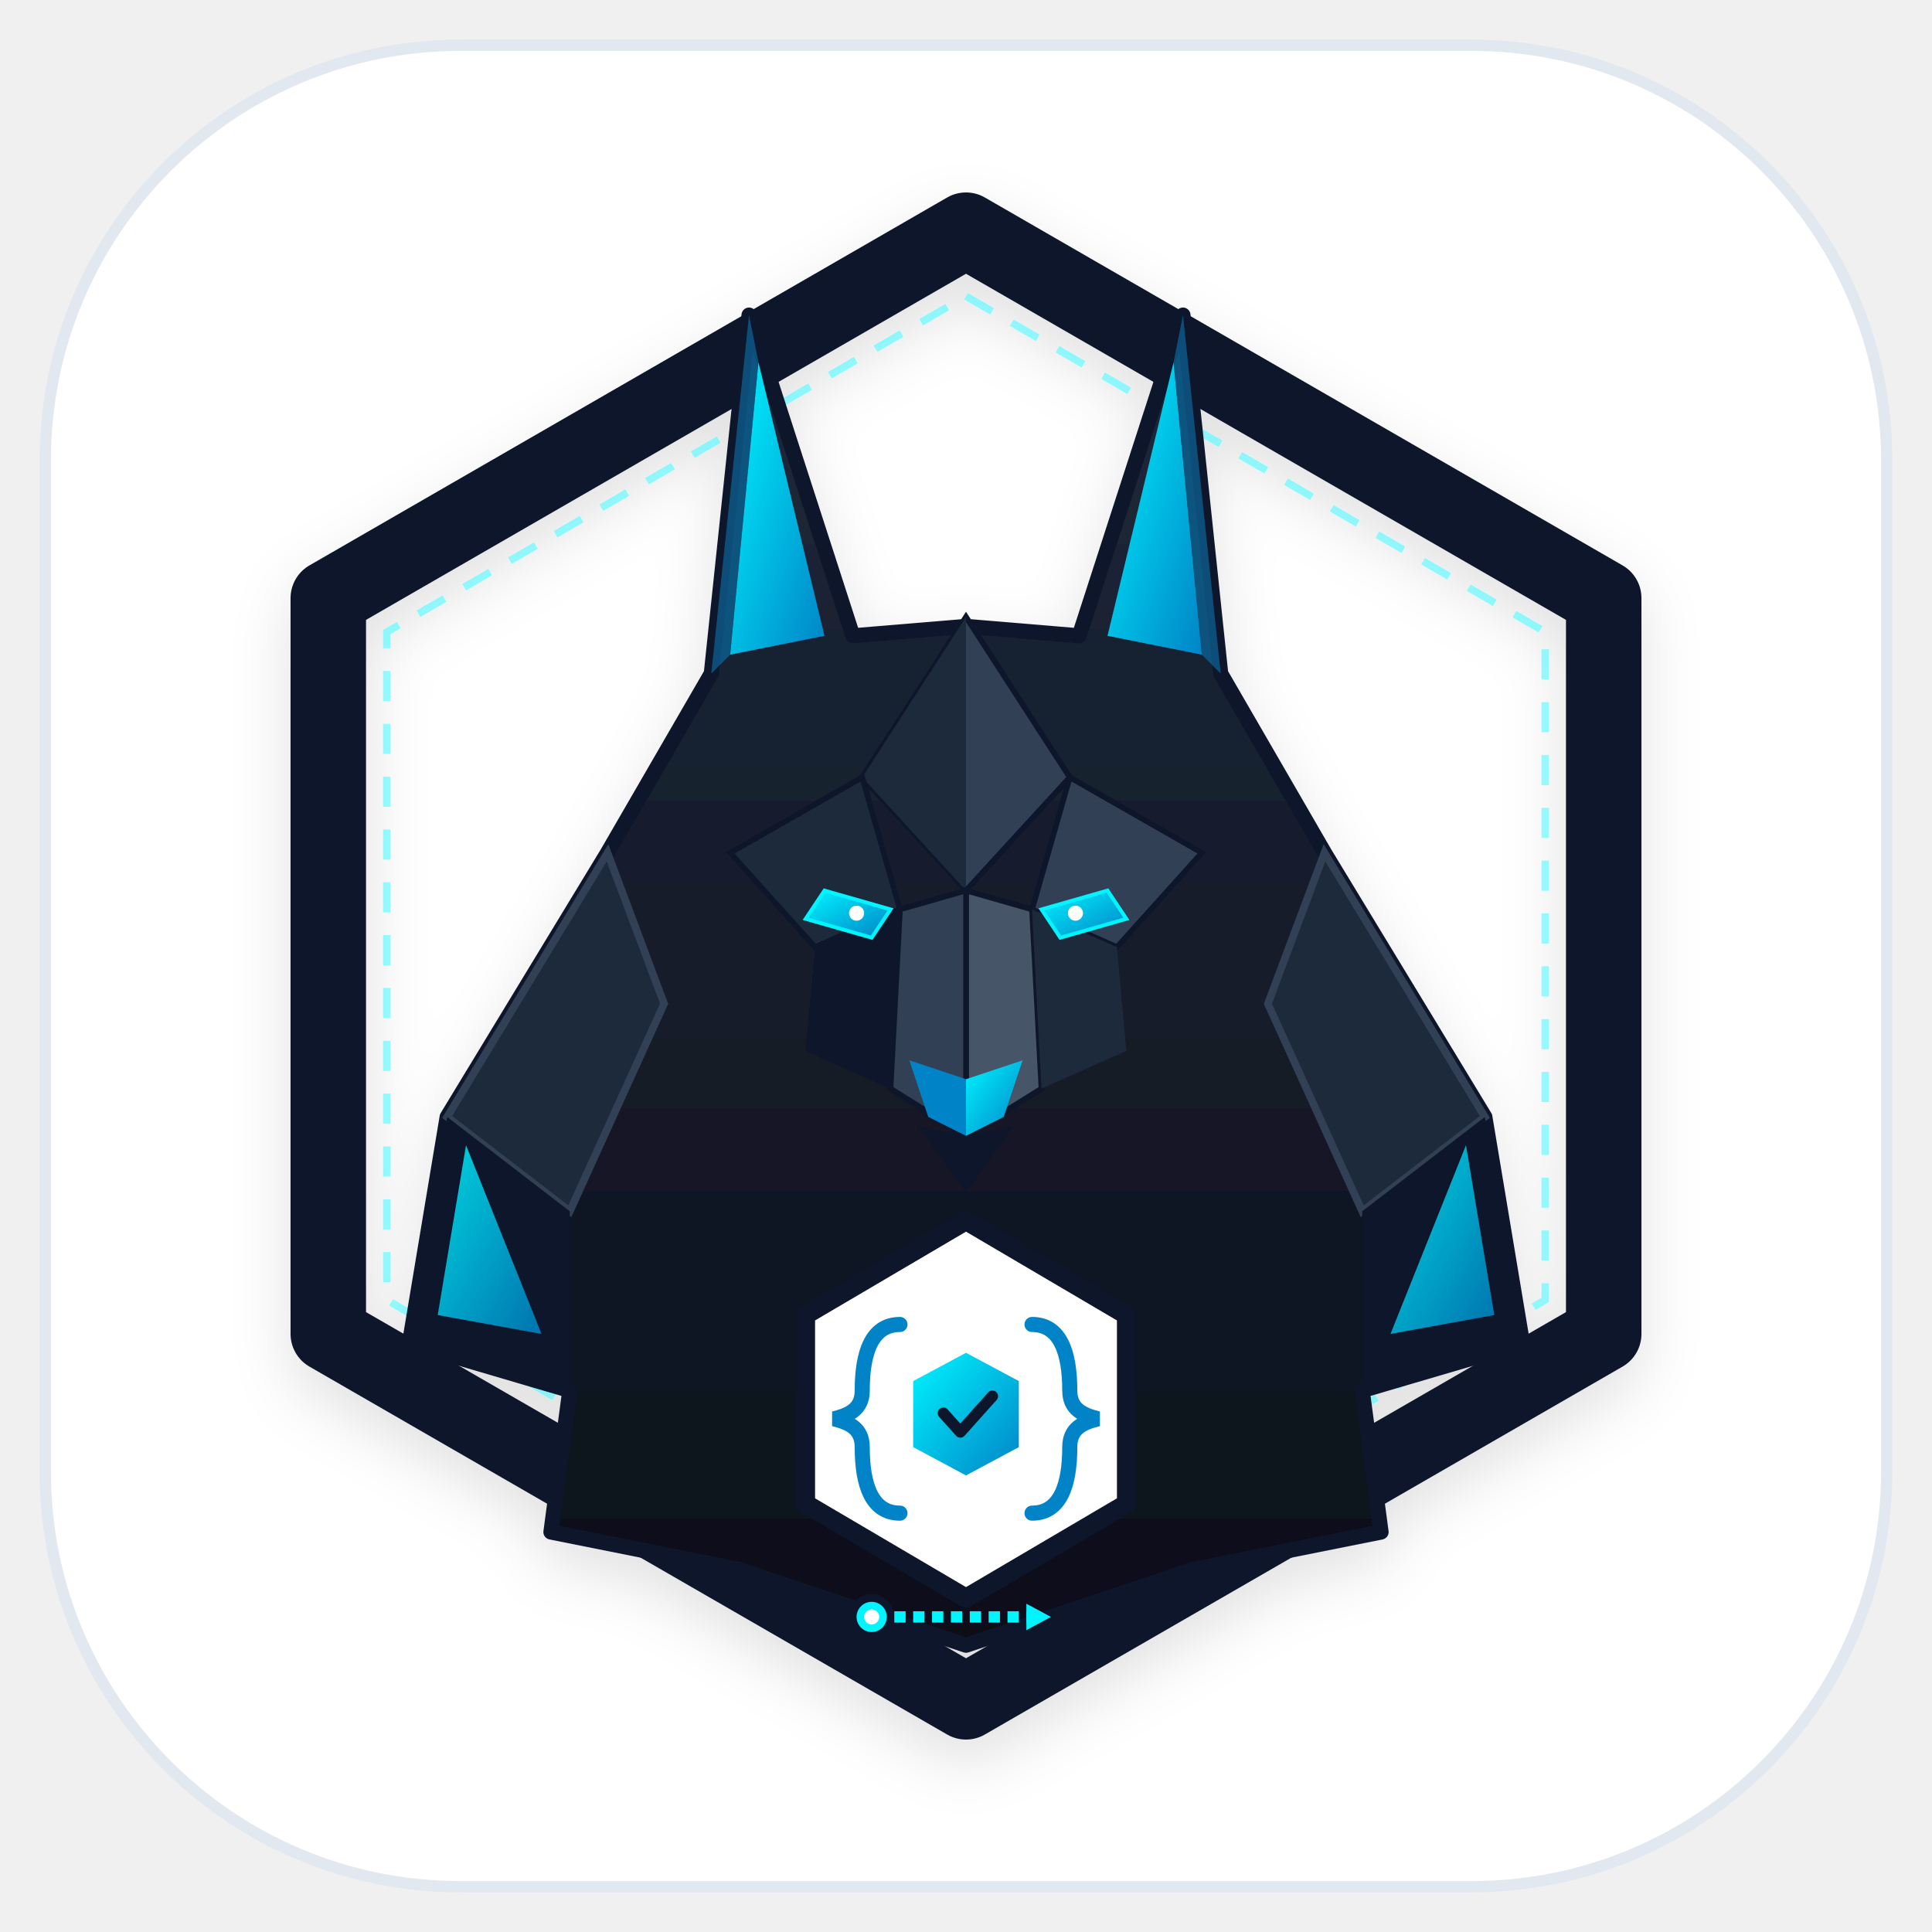
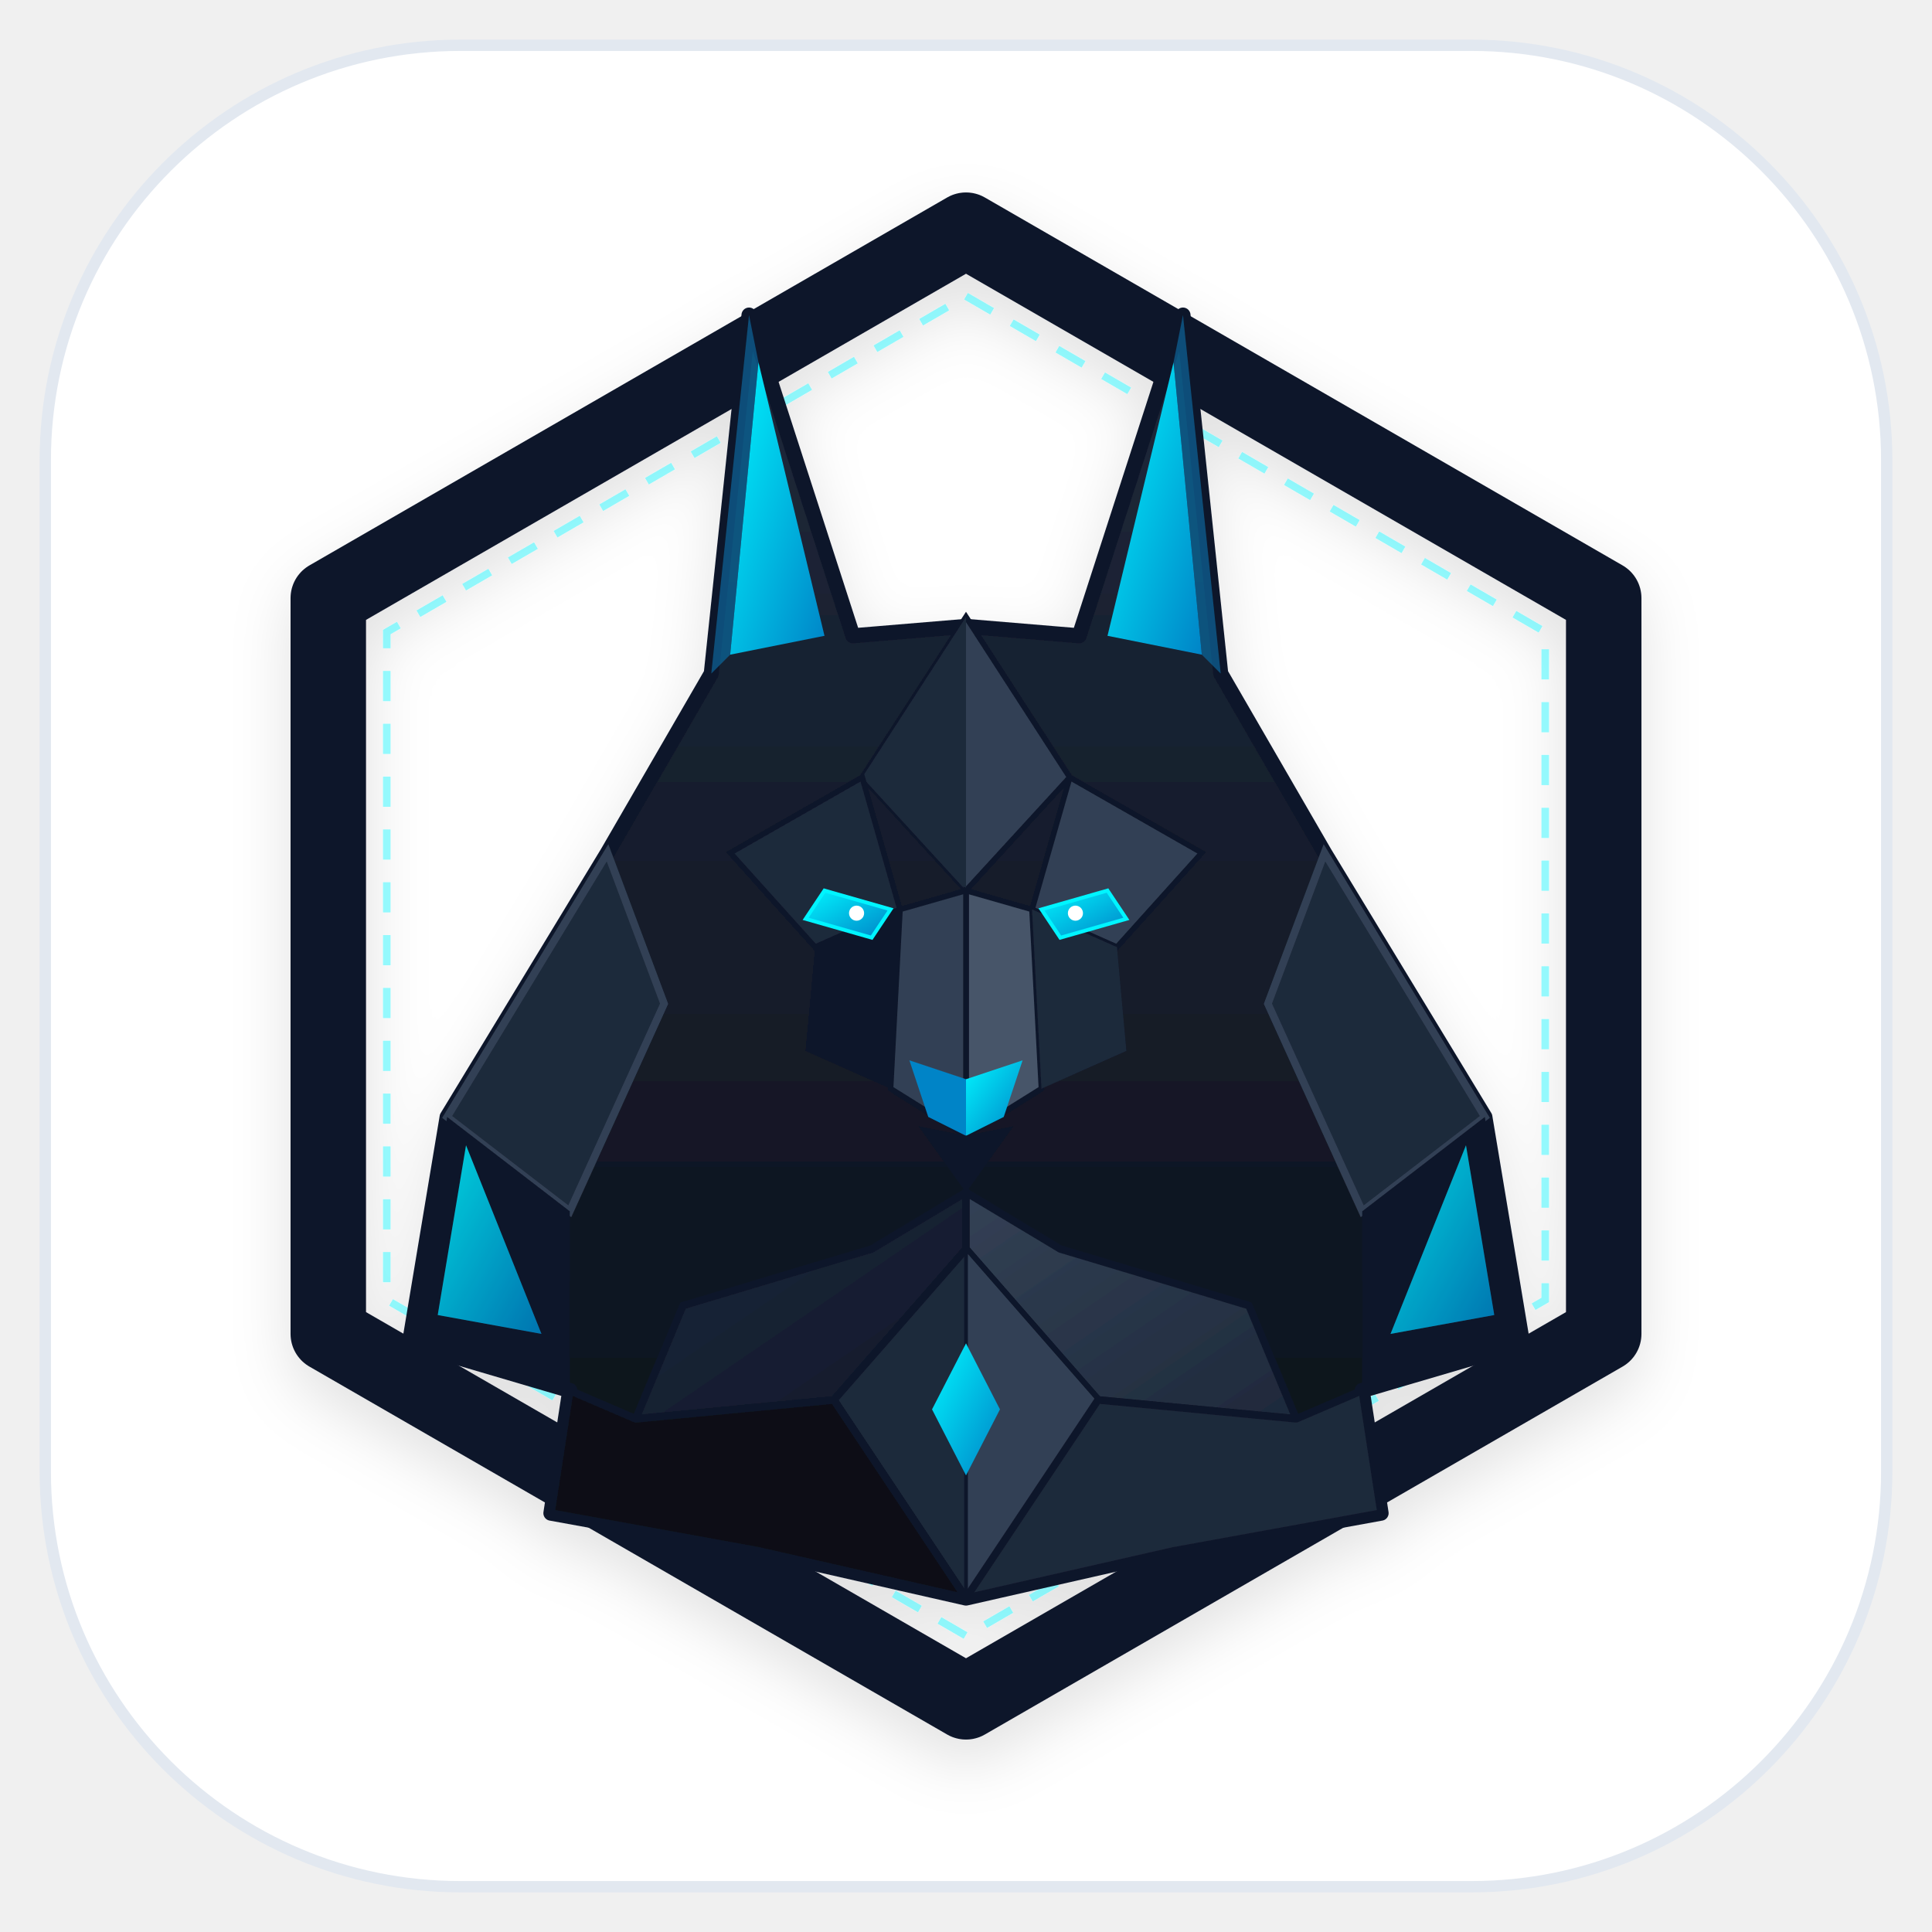
<svg xmlns="http://www.w3.org/2000/svg" viewBox="0 0 1024 1024" width="1024" height="1024">
  <defs>
    <clipPath id="squircle-clip">
      <rect x="24" y="24" width="976" height="976" rx="220" />
    </clipPath>
    <linearGradient id="cyan-glow" x1="0%" y1="0%" x2="100%" y2="100%">
      <stop offset="0%" stop-color="#00f5ff" />
      <stop offset="100%" stop-color="#0284c7" />
    </linearGradient>
-     <linearGradient id="amber-linter" x1="0%" y1="0%" x2="100%" y2="100%">
-       <stop offset="0%" stop-color="#fbbf24" />
-       <stop offset="100%" stop-color="#ea580c" />
-     </linearGradient>
    <linearGradient id="slate-body" x1="0%" y1="0%" x2="0%" y2="100%">
      <stop offset="0%" stop-color="#1e293b" />
      <stop offset="100%" stop-color="#0b0f19" />
+     </linearGradient>
+     <linearGradient id="chest-gradient-left" x1="0%" y1="0%" x2="100%" y2="100%">
+       <stop offset="0%" stop-color="#1e293b" />
+       <stop offset="100%" stop-color="#0f172a" />
+     </linearGradient>
+     <linearGradient id="chest-gradient-right" x1="0%" y1="0%" x2="100%" y2="100%">
+       <stop offset="0%" stop-color="#334155" />
+       <stop offset="100%" stop-color="#1e293b" />
    </linearGradient>
    <filter id="subtle-shadow" x="-10%" y="-10%" width="120%" height="120%">
      <feDropShadow dx="0" dy="12" stdDeviation="16" flood-color="#000000" flood-opacity="0.12" />
    </filter>
  </defs>
  <rect x="24" y="24" width="976" height="976" rx="220" fill="#ffffff" stroke="#e2e8f0" stroke-width="6" />
  <g clip-path="url(#squircle-clip)">
    <g transform="translate(512, 512)" filter="url(#subtle-shadow)">
      <polygon points="         0,-390         338,-195         338,195         0,390         -338,195         -338,-195       " fill="none" stroke="#0f172a" stroke-width="40" stroke-linejoin="round" />
      <polygon points="         0,-355         307,-177         307,177         0,355         -307,177         -307,-177       " fill="none" stroke="#00f5ff" stroke-width="4" opacity="0.4" stroke-dasharray="16, 12" />
-       <path d="         M 0,-180         L 60,-175         L 115,-345         L 135,-155         L 190,-60         L 275,80         L 295,200         L 210,225         L 220,300         L 120,320         L 0,360         L -120,320         L -220,300         L -210,225         L -295,200         L -275,80         L -190,-60         L -135,-155         L -115,-345         L -60,-175         Z       " fill="url(#slate-body)" stroke="#0f172a" stroke-width="8" stroke-linejoin="round" />
+       <path d="         M 0,-180         L 60,-175         L 115,-345         L 135,-155         L 190,-60         L 275,80         L 295,200         L 210,225         L 220,290         L 110,310         L 0,335         L -110,310         L -220,290         L -210,225         L -295,200         L -275,80         L -190,-60         L -135,-155         L -115,-345         L -60,-175         Z       " fill="url(#slate-body)" stroke="#0f172a" stroke-width="8" stroke-linejoin="round" />
      <polygon points="-110,-320 -125,-165 -75,-175" fill="url(#cyan-glow)" />
      <polygon points="110,-320 125,-165 75,-175" fill="url(#cyan-glow)" />
      <polygon points="-115,-345 -135,-155 -125,-165 -110,-320" fill="#0284c7" opacity="0.5" />
      <polygon points="115,-345 135,-155 125,-165 110,-320" fill="#0284c7" opacity="0.5" />
      <polygon points="-190,-60 -275,80 -210,130 -160,20" fill="#1e293b" stroke="#334155" stroke-width="4" />
      <polygon points="-275,80 -295,200 -210,225 -210,130" fill="#0f172a" />
      <polygon points="-265,95 -280,185 -225,195" fill="url(#cyan-glow)" opacity="0.85" />
      <polygon points="190,-60 275,80 210,130 160,20" fill="#1e293b" stroke="#334155" stroke-width="4" />
      <polygon points="275,80 295,200 210,225 210,130" fill="#0f172a" />
      <polygon points="265,95 280,185 225,195" fill="url(#cyan-glow)" opacity="0.85" />
      <polygon points="0,-185 55,-100 0,-40 -55,-100" fill="#334155" stroke="#0f172a" stroke-width="3" />
      <polygon points="0,-185 0,-40 -55,-100" fill="#1e293b" />
      <polygon points="-55,-100 -125,-60 -80,-10 -35,-30" fill="#1e293b" stroke="#0f172a" stroke-width="3" />
      <polygon points="55,-100 125,-60 80,-10 35,-30" fill="#334155" stroke="#0f172a" stroke-width="3" />
      <polygon points="0,-40 35,-30 40,65 0,90" fill="#475569" stroke="#0f172a" stroke-width="3" />
      <polygon points="0,-40 -35,-30 -40,65 0,90" fill="#334155" stroke="#0f172a" stroke-width="3" />
      <polygon points="-35,-30 -40,65 -85,45 -80,-10" fill="#0f172a" />
      <polygon points="35,-30 40,65 85,45 80,-10" fill="#1e293b" />
      <polygon points="0,60 -30,50 -20,80 0,90" fill="#0284c7" />
      <polygon points="0,60 30,50 20,80 0,90" fill="url(#cyan-glow)" />
      <polygon points="0,90 -25,85 0,120 25,85" fill="#0f172a" />
      <polygon points="-75,-40 -40,-30 -50,-15 -85,-25" fill="url(#cyan-glow)" stroke="#00f5ff" stroke-width="2" />
      <circle cx="-58" cy="-28" r="4" fill="#ffffff" />
      <polygon points="75,-40 40,-30 50,-15 85,-25" fill="url(#cyan-glow)" stroke="#00f5ff" stroke-width="2" />
      <circle cx="58" cy="-28" r="4" fill="#ffffff" />
-       <polygon points="         0,135         85,185         85,285         0,335         -85,285         -85,185       " fill="#ffffff" stroke="#0f172a" stroke-width="10" stroke-linejoin="round" />
-       <path d="         M -35,190         C -50,190 -55,205 -55,225         C -55,235 -62,238 -70,240         C -62,242 -55,245 -55,255         C -55,275 -50,290 -35,290       " fill="none" stroke="#0284c7" stroke-width="8" stroke-linecap="round" />
-       <path d="         M 35,190         C 50,190 55,205 55,225         C 55,235 62,238 70,240         C 62,242 55,245 55,255         C 55,275 50,290 35,290       " fill="none" stroke="#0284c7" stroke-width="8" stroke-linecap="round" />
-       <polygon points="0,205 28,220 28,255 0,270 -28,255 -28,220" fill="url(#cyan-glow)" />
-       <polyline points="-12,237 -3,247 14,228" fill="none" stroke="#0f172a" stroke-width="6" stroke-linecap="round" stroke-linejoin="round" />
-       <g transform="translate(0, 360)">
-         <circle cx="-50" cy="-15" r="10" fill="#00f5ff" stroke="#0f172a" stroke-width="4" />
-         <line x1="-38" y1="-15" x2="38" y2="-15" stroke="#00f5ff" stroke-width="6" stroke-dasharray="6,4" />
-         <polygon points="45,-15 32,-22 32,-8" fill="#00f5ff" />
-         <circle cx="-50" cy="-15" r="4" fill="#ffffff" />
-       </g>
+       <polygon points="0,120 -50,150 -150,180 -175,240 -70,230 0,150" fill="url(#chest-gradient-left)" stroke="#0f172a" stroke-width="4" stroke-linejoin="round" />
+       <polygon points="0,120 50,150 150,180 175,240 70,230 0,150" fill="url(#chest-gradient-right)" stroke="#0f172a" stroke-width="4" stroke-linejoin="round" />
+       <polygon points="0,150 -70,230 0,335 70,230" fill="#1e293b" stroke="#0f172a" stroke-width="4" stroke-linejoin="round" />
+       <polygon points="0,150 0,335 70,230" fill="#334155" stroke="#0f172a" stroke-width="2" stroke-linejoin="round" />
+       <polygon points="-70,230 -175,240 -210,225 -220,290 -110,310 0,335" fill="#0b0f19" stroke="#0f172a" stroke-width="4" stroke-linejoin="round" />
+       <polygon points="70,230 175,240 210,225 220,290 110,310 0,335" fill="#1e293b" stroke="#0f172a" stroke-width="4" stroke-linejoin="round" />
+       <polygon points="0,200 -18,235 0,270 18,235" fill="url(#cyan-glow)" />
    </g>
  </g>
</svg>
